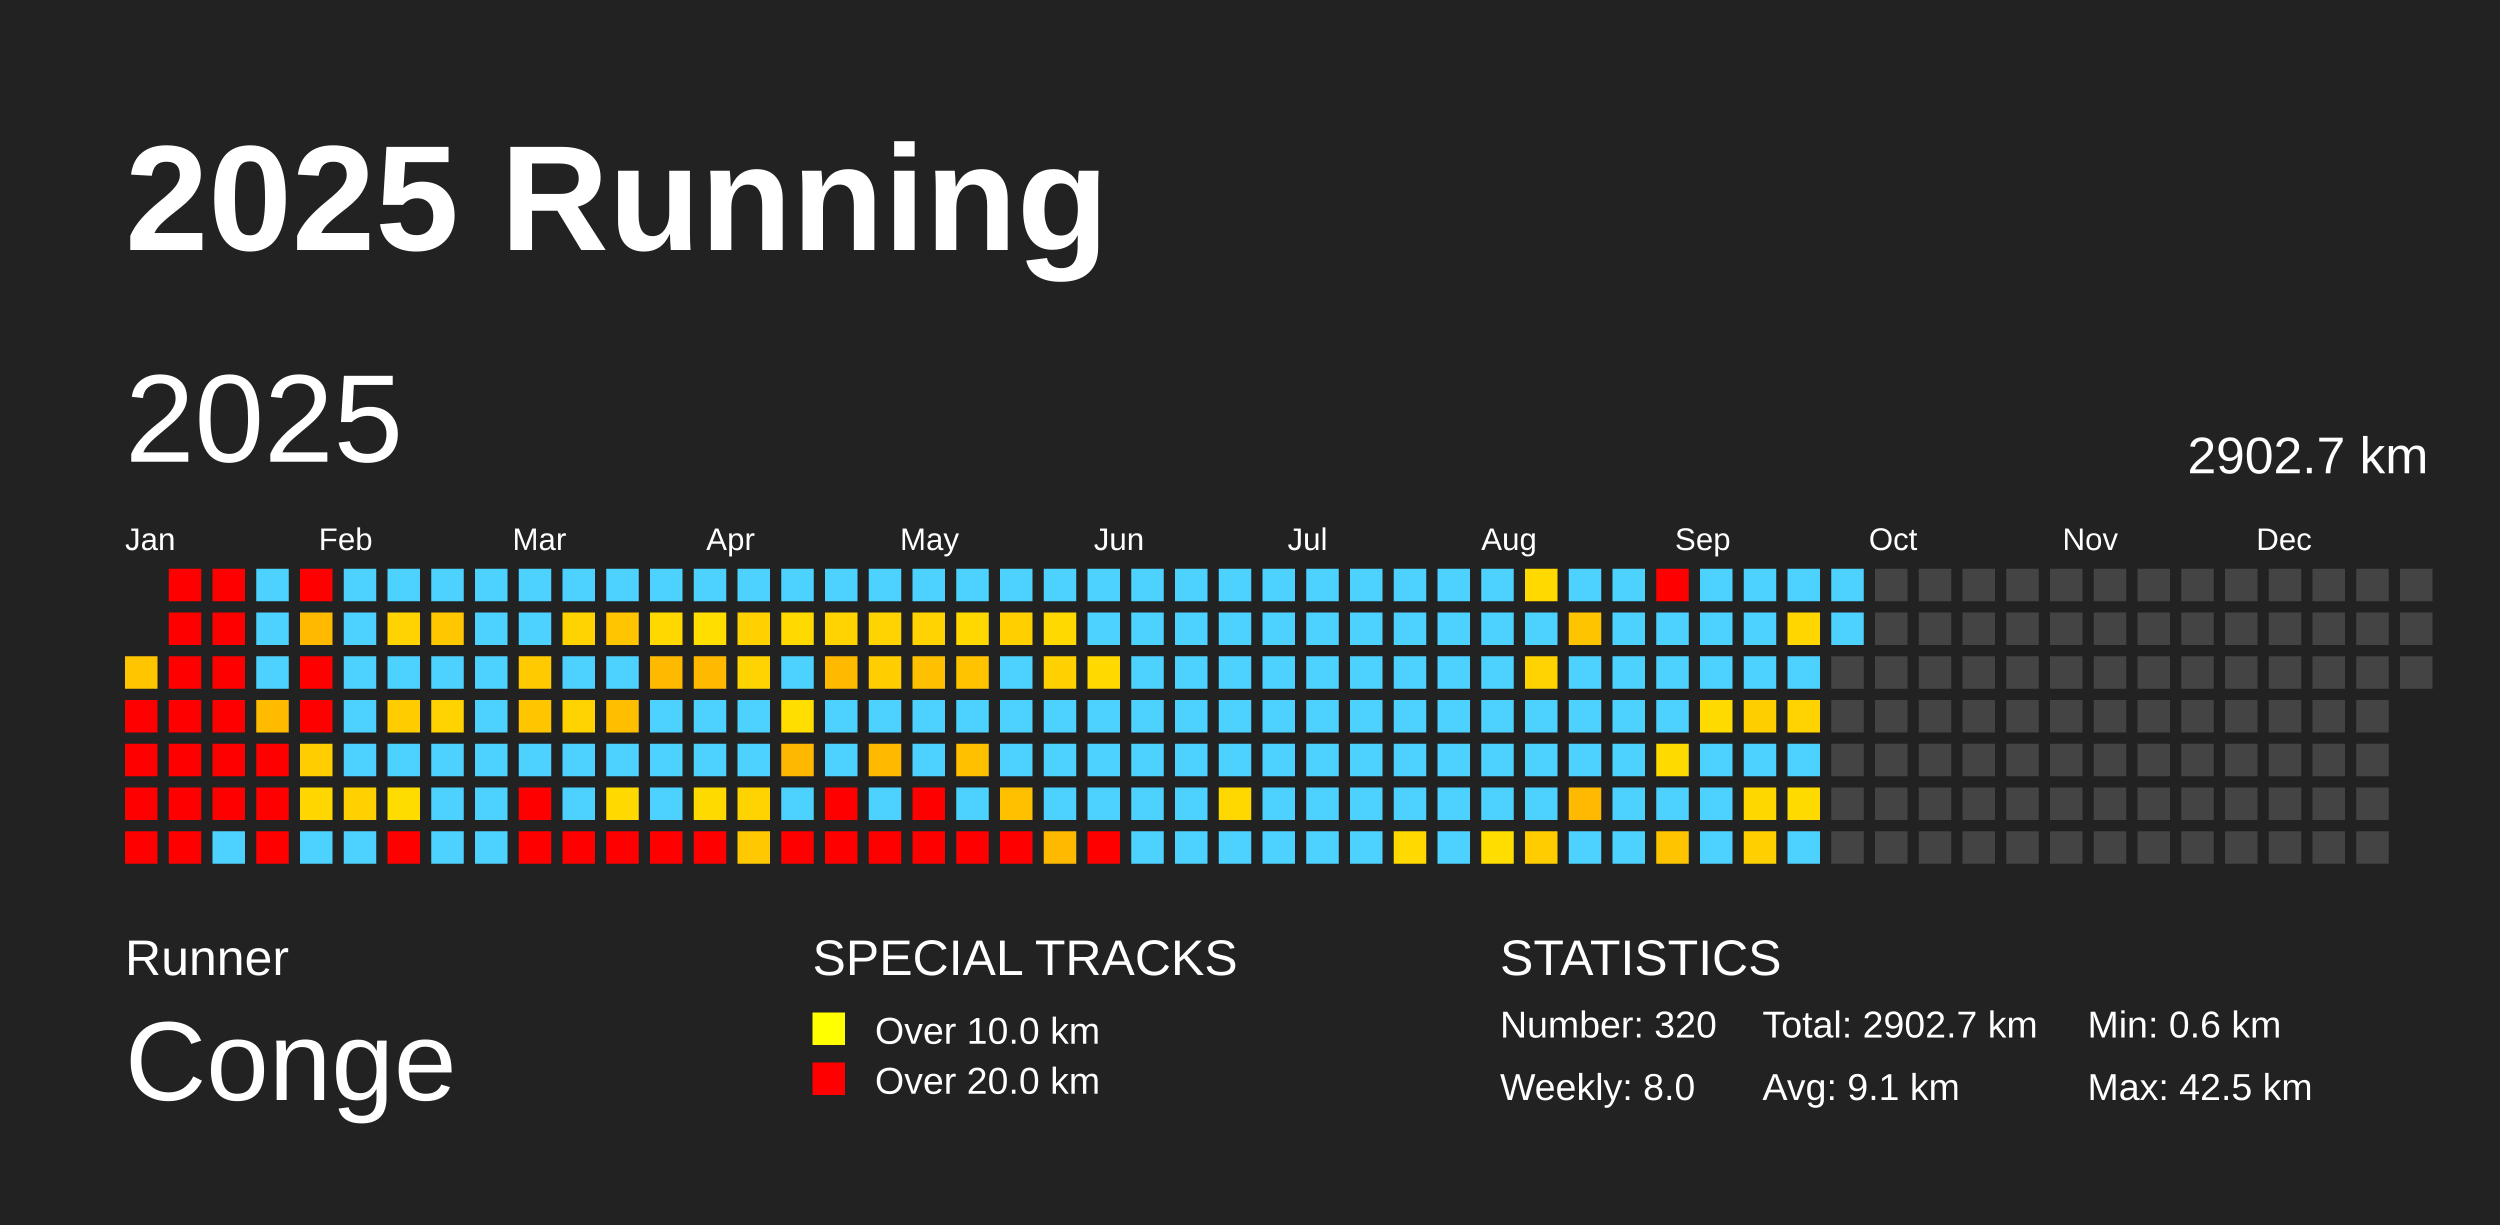
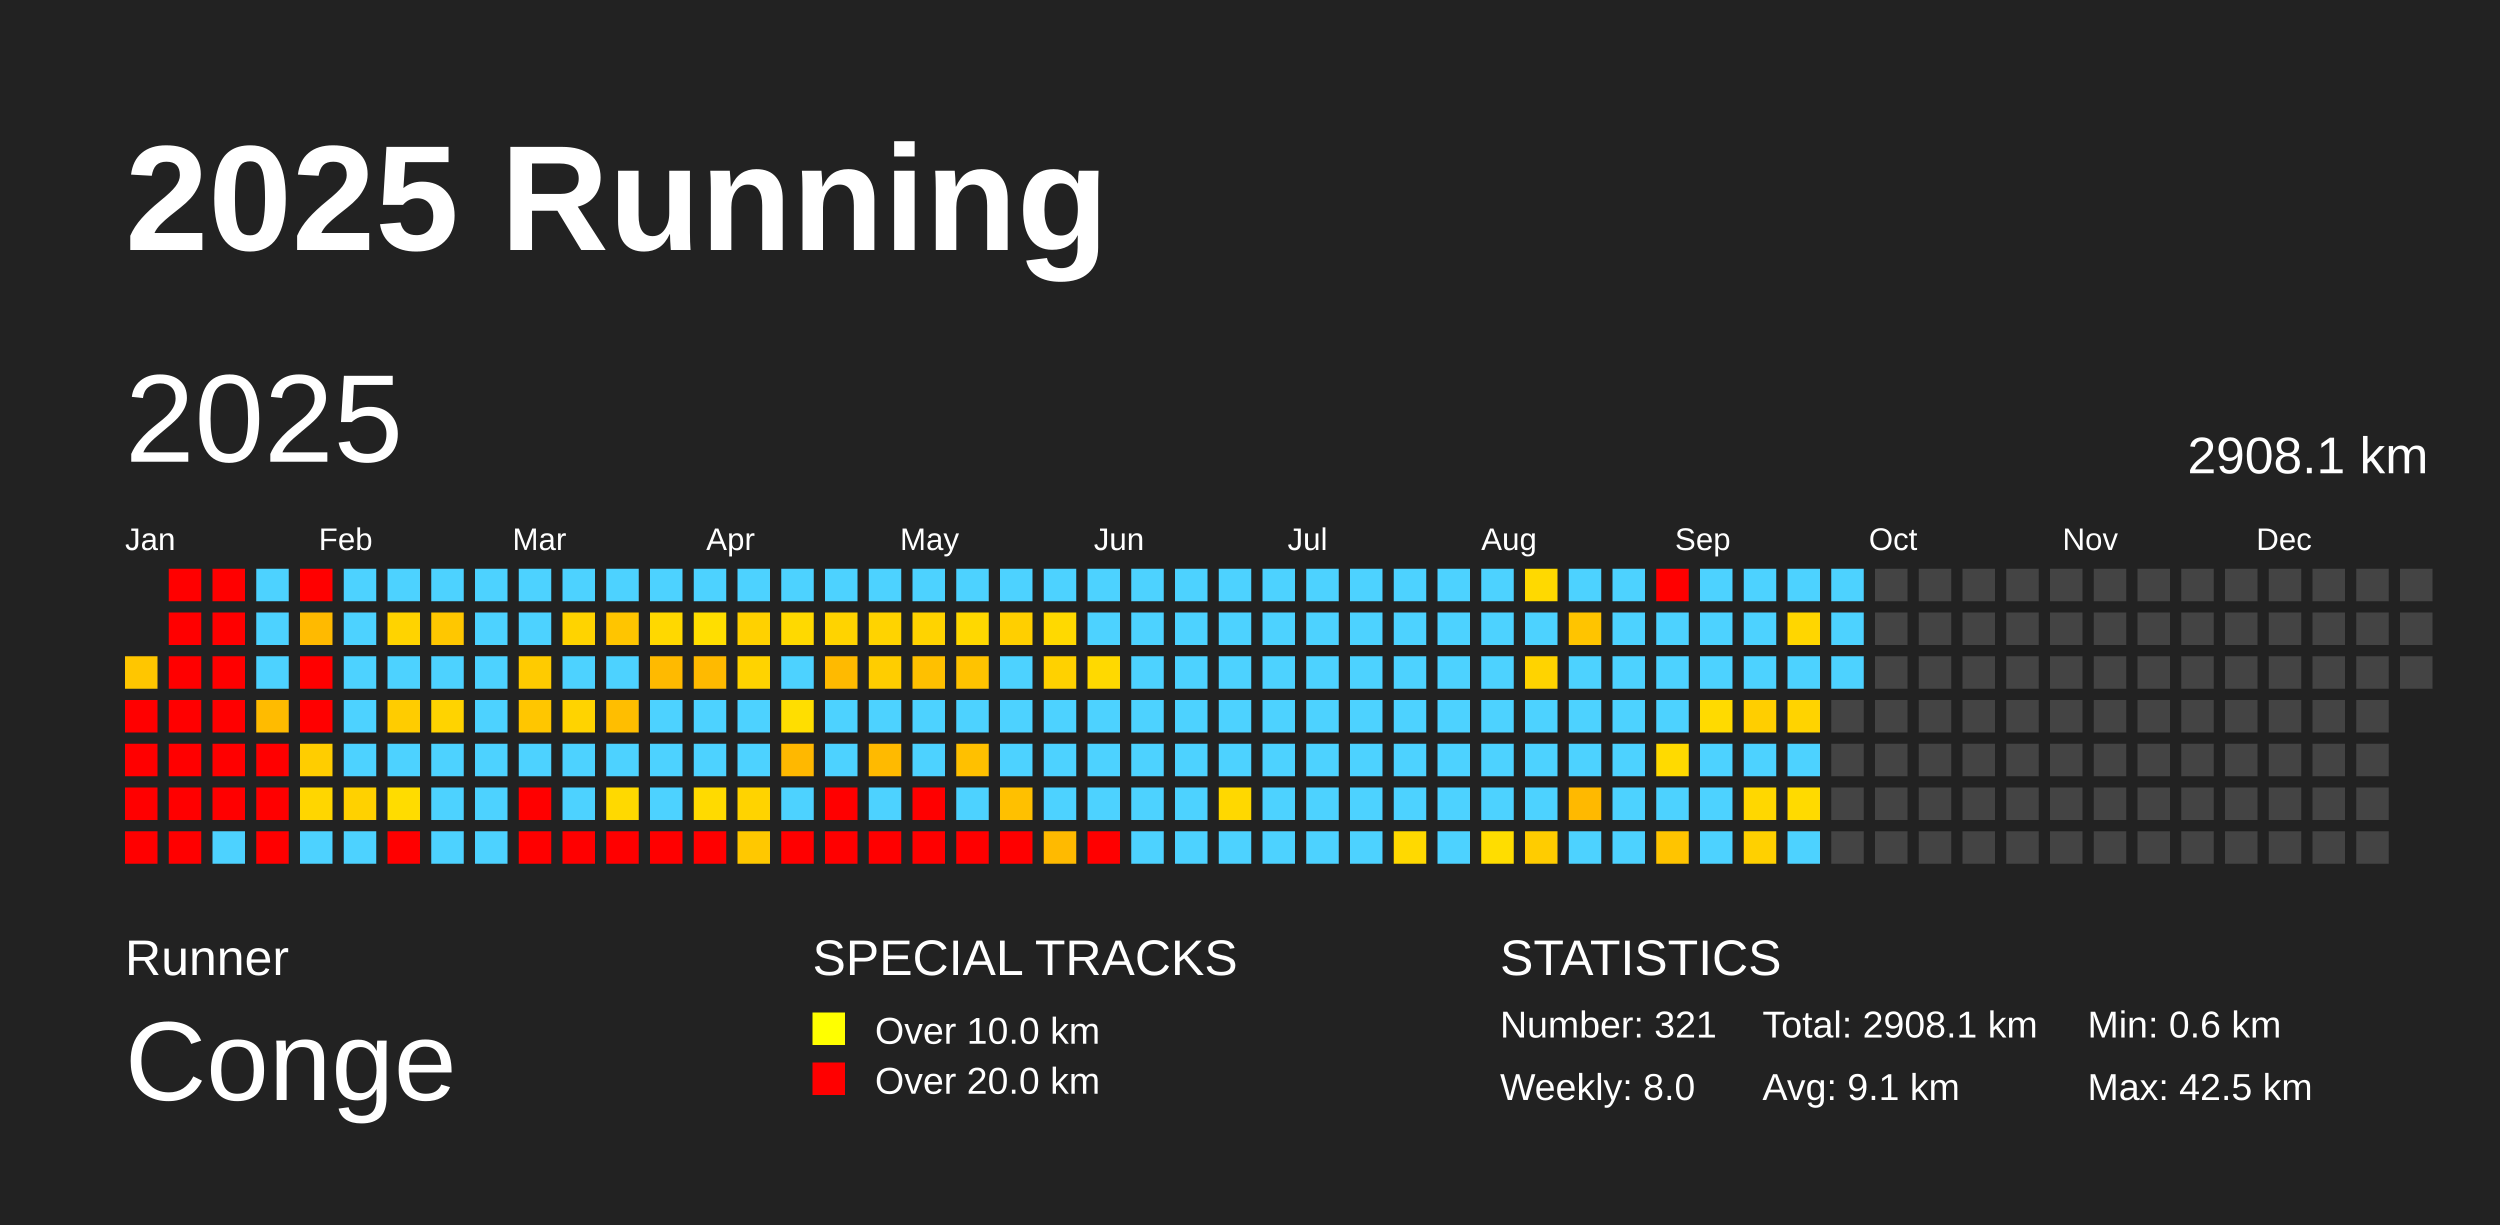
<svg xmlns="http://www.w3.org/2000/svg" baseProfile="full" height="98mm" version="1.1" viewBox="0,0,200,98" width="200mm">
  <defs />
  <rect fill="#222222" height="98" width="200" x="0" y="0" />
  <text fill="#FFFFFF" style="font-size:12px; font-family:Arial; font-weight:bold;" x="10" y="20">2025 Running</text>
  <text fill="#FFFFFF" style="font-size:4px; font-family:Arial" x="10" y="78">Runner</text>
  <text fill="#FFFFFF" style="font-size:9px; font-family:Arial" x="10" y="88">Conge</text>
  <text fill="#FFFFFF" style="font-size:4px; font-family:Arial" x="65" y="78">SPECIAL TRACKS</text>
  <rect fill="yellow" height="2.6" width="2.6" x="65" y="81" />
  <text fill="#FFFFFF" style="font-size:3px; font-family:Arial" x="70" y="83.5">Over 10.0 km</text>
  <rect fill="red" height="2.6" width="2.6" x="65" y="85" />
  <text fill="#FFFFFF" style="font-size:3px; font-family:Arial" x="70" y="87.5">Over 20.0 km</text>
  <text fill="#FFFFFF" style="font-size:4px; font-family:Arial" x="120" y="78">STATISTICS</text>
-   <text fill="#FFFFFF" style="font-size:3px; font-family:Arial" x="120" y="83">Number: 320</text>
+   <text fill="#FFFFFF" style="font-size:3px; font-family:Arial" x="120" y="83">Number: 321</text>
  <text fill="#FFFFFF" style="font-size:3px; font-family:Arial" x="120" y="88">Weekly: 8.0</text>
-   <text fill="#FFFFFF" style="font-size:3px; font-family:Arial" x="141" y="83">Total: 2902.7 km</text>
+   <text fill="#FFFFFF" style="font-size:3px; font-family:Arial" x="141" y="83">Total: 2908.1 km</text>
  <text fill="#FFFFFF" style="font-size:3px; font-family:Arial" x="141" y="88">Avg: 9.1 km</text>
  <text fill="#FFFFFF" style="font-size:3px; font-family:Arial" x="167" y="83">Min: 0.6 km</text>
  <text fill="#FFFFFF" style="font-size:3px; font-family:Arial" x="167" y="88">Max: 42.5 km</text>
  <text dominant-baseline="hanging" fill="#FFFFFF" style="font-size:10.0px; font-family:Arial;" x="10" y="30">2025</text>
-   <text dominant-baseline="hanging" fill="#FFFFFF" style="font-size:4.125px; font-family:Arial;" x="175" y="35">2902.7 km</text>
+   <text dominant-baseline="hanging" fill="#FFFFFF" style="font-size:4.125px; font-family:Arial;" x="175" y="35">2908.1 km</text>
  <text fill="#FFFFFF" style="font-size:2.5px; font-family:Arial" x="10.0" y="44">Jan</text>
  <text fill="#FFFFFF" style="font-size:2.5px; font-family:Arial" x="25.5" y="44">Feb</text>
  <text fill="#FFFFFF" style="font-size:2.5px; font-family:Arial" x="41.0" y="44">Mar</text>
  <text fill="#FFFFFF" style="font-size:2.5px; font-family:Arial" x="56.5" y="44">Apr</text>
  <text fill="#FFFFFF" style="font-size:2.5px; font-family:Arial" x="72.0" y="44">May</text>
  <text fill="#FFFFFF" style="font-size:2.5px; font-family:Arial" x="87.5" y="44">Jun</text>
  <text fill="#FFFFFF" style="font-size:2.5px; font-family:Arial" x="103.0" y="44">Jul</text>
  <text fill="#FFFFFF" style="font-size:2.5px; font-family:Arial" x="118.5" y="44">Aug</text>
  <text fill="#FFFFFF" style="font-size:2.5px; font-family:Arial" x="134.0" y="44">Sep</text>
  <text fill="#FFFFFF" style="font-size:2.5px; font-family:Arial" x="149.5" y="44">Oct</text>
  <text fill="#FFFFFF" style="font-size:2.5px; font-family:Arial" x="165.0" y="44">Nov</text>
  <text fill="#FFFFFF" style="font-size:2.5px; font-family:Arial" x="180.5" y="44">Dec</text>
  <rect fill="#ffc600" height="2.6" width="2.6" x="10.0" y="52.5" />
  <rect fill="red" height="2.6" width="2.6" x="10.0" y="56.0" />
  <rect fill="red" height="2.6" width="2.6" x="10.0" y="59.5" />
  <rect fill="red" height="2.6" width="2.6" x="10.0" y="63.0" />
  <rect fill="red" height="2.6" width="2.6" x="10.0" y="66.5" />
  <rect fill="red" height="2.6" width="2.6" x="13.5" y="45.5" />
  <rect fill="red" height="2.6" width="2.6" x="13.5" y="49.0" />
  <rect fill="red" height="2.6" width="2.6" x="13.5" y="52.5" />
  <rect fill="red" height="2.6" width="2.6" x="13.5" y="56.0" />
  <rect fill="red" height="2.6" width="2.6" x="13.5" y="59.5" />
  <rect fill="red" height="2.6" width="2.6" x="13.5" y="63.0" />
  <rect fill="red" height="2.6" width="2.6" x="13.5" y="66.5" />
  <rect fill="red" height="2.6" width="2.6" x="17.0" y="45.5" />
  <rect fill="red" height="2.6" width="2.6" x="17.0" y="49.0" />
  <rect fill="red" height="2.6" width="2.6" x="17.0" y="52.5" />
  <rect fill="red" height="2.6" width="2.6" x="17.0" y="56.0" />
  <rect fill="red" height="2.6" width="2.6" x="17.0" y="59.5" />
  <rect fill="red" height="2.6" width="2.6" x="17.0" y="63.0" />
  <rect fill="#4dd2ff" height="2.6" width="2.6" x="17.0" y="66.5" />
  <rect fill="#4dd2ff" height="2.6" width="2.6" x="20.5" y="45.5" />
  <rect fill="#4dd2ff" height="2.6" width="2.6" x="20.5" y="49.0" />
  <rect fill="#4dd2ff" height="2.6" width="2.6" x="20.5" y="52.5" />
  <rect fill="#ffbb00" height="2.6" width="2.6" x="20.5" y="56.0" />
  <rect fill="red" height="2.6" width="2.6" x="20.5" y="59.5" />
  <rect fill="red" height="2.6" width="2.6" x="20.5" y="63.0" />
  <rect fill="red" height="2.6" width="2.6" x="20.5" y="66.5" />
  <rect fill="red" height="2.6" width="2.6" x="24.0" y="45.5" />
  <rect fill="#ffba00" height="2.6" width="2.6" x="24.0" y="49.0" />
  <rect fill="red" height="2.6" width="2.6" x="24.0" y="52.5" />
  <rect fill="red" height="2.6" width="2.6" x="24.0" y="56.0" />
  <rect fill="#ffcd00" height="2.6" width="2.6" x="24.0" y="59.5" />
  <rect fill="#ffd600" height="2.6" width="2.6" x="24.0" y="63.0" />
  <rect fill="#4dd2ff" height="2.6" width="2.6" x="24.0" y="66.5" />
  <rect fill="#4dd2ff" height="2.6" width="2.6" x="27.5" y="45.5" />
  <rect fill="#4dd2ff" height="2.6" width="2.6" x="27.5" y="49.0" />
  <rect fill="#4dd2ff" height="2.6" width="2.6" x="27.5" y="52.5" />
  <rect fill="#4dd2ff" height="2.6" width="2.6" x="27.5" y="56.0" />
  <rect fill="#4dd2ff" height="2.6" width="2.6" x="27.5" y="59.5" />
  <rect fill="#ffd100" height="2.6" width="2.6" x="27.5" y="63.0" />
  <rect fill="#4dd2ff" height="2.6" width="2.6" x="27.5" y="66.5" />
  <rect fill="#4dd2ff" height="2.6" width="2.6" x="31.0" y="45.5" />
  <rect fill="#ffd300" height="2.6" width="2.6" x="31.0" y="49.0" />
  <rect fill="#4dd2ff" height="2.6" width="2.6" x="31.0" y="52.5" />
  <rect fill="#ffcc00" height="2.6" width="2.6" x="31.0" y="56.0" />
  <rect fill="#4dd2ff" height="2.6" width="2.6" x="31.0" y="59.5" />
  <rect fill="#ffdc00" height="2.6" width="2.6" x="31.0" y="63.0" />
  <rect fill="red" height="2.6" width="2.6" x="31.0" y="66.5" />
  <rect fill="#4dd2ff" height="2.6" width="2.6" x="34.5" y="45.5" />
  <rect fill="#ffc700" height="2.6" width="2.6" x="34.5" y="49.0" />
  <rect fill="#4dd2ff" height="2.6" width="2.6" x="34.5" y="52.5" />
  <rect fill="#ffd300" height="2.6" width="2.6" x="34.5" y="56.0" />
  <rect fill="#4dd2ff" height="2.6" width="2.6" x="34.5" y="59.5" />
  <rect fill="#4dd2ff" height="2.6" width="2.6" x="34.5" y="63.0" />
  <rect fill="#4dd2ff" height="2.6" width="2.6" x="34.5" y="66.5" />
  <rect fill="#4dd2ff" height="2.6" width="2.6" x="38.0" y="45.5" />
  <rect fill="#4dd2ff" height="2.6" width="2.6" x="38.0" y="49.0" />
  <rect fill="#4dd2ff" height="2.6" width="2.6" x="38.0" y="52.5" />
  <rect fill="#4dd2ff" height="2.6" width="2.6" x="38.0" y="56.0" />
  <rect fill="#4dd2ff" height="2.6" width="2.6" x="38.0" y="59.5" />
  <rect fill="#4dd2ff" height="2.6" width="2.6" x="38.0" y="63.0" />
  <rect fill="#4dd2ff" height="2.6" width="2.6" x="38.0" y="66.5" />
  <rect fill="#4dd2ff" height="2.6" width="2.6" x="41.5" y="45.5" />
  <rect fill="#4dd2ff" height="2.6" width="2.6" x="41.5" y="49.0" />
  <rect fill="#ffcb00" height="2.6" width="2.6" x="41.5" y="52.5" />
  <rect fill="#ffc600" height="2.6" width="2.6" x="41.5" y="56.0" />
  <rect fill="#4dd2ff" height="2.6" width="2.6" x="41.5" y="59.5" />
  <rect fill="red" height="2.6" width="2.6" x="41.5" y="63.0" />
  <rect fill="red" height="2.6" width="2.6" x="41.5" y="66.5" />
  <rect fill="#4dd2ff" height="2.6" width="2.6" x="45.0" y="45.5" />
  <rect fill="#ffd300" height="2.6" width="2.6" x="45.0" y="49.0" />
  <rect fill="#4dd2ff" height="2.6" width="2.6" x="45.0" y="52.5" />
  <rect fill="#ffd300" height="2.6" width="2.6" x="45.0" y="56.0" />
  <rect fill="#4dd2ff" height="2.6" width="2.6" x="45.0" y="59.5" />
  <rect fill="#4dd2ff" height="2.6" width="2.6" x="45.0" y="63.0" />
  <rect fill="red" height="2.6" width="2.6" x="45.0" y="66.5" />
  <rect fill="#4dd2ff" height="2.6" width="2.6" x="48.5" y="45.5" />
  <rect fill="#ffc500" height="2.6" width="2.6" x="48.5" y="49.0" />
  <rect fill="#4dd2ff" height="2.6" width="2.6" x="48.5" y="52.5" />
  <rect fill="#ffbe00" height="2.6" width="2.6" x="48.5" y="56.0" />
  <rect fill="#4dd2ff" height="2.6" width="2.6" x="48.5" y="59.5" />
  <rect fill="#ffd900" height="2.6" width="2.6" x="48.5" y="63.0" />
  <rect fill="red" height="2.6" width="2.6" x="48.5" y="66.5" />
  <rect fill="#4dd2ff" height="2.6" width="2.6" x="52.0" y="45.5" />
  <rect fill="#ffd800" height="2.6" width="2.6" x="52.0" y="49.0" />
  <rect fill="#ffba00" height="2.6" width="2.6" x="52.0" y="52.5" />
  <rect fill="#4dd2ff" height="2.6" width="2.6" x="52.0" y="56.0" />
  <rect fill="#4dd2ff" height="2.6" width="2.6" x="52.0" y="59.5" />
  <rect fill="#4dd2ff" height="2.6" width="2.6" x="52.0" y="63.0" />
  <rect fill="red" height="2.6" width="2.6" x="52.0" y="66.5" />
  <rect fill="#4dd2ff" height="2.6" width="2.6" x="55.5" y="45.5" />
  <rect fill="#ffde00" height="2.6" width="2.6" x="55.5" y="49.0" />
  <rect fill="#ffba00" height="2.6" width="2.6" x="55.5" y="52.5" />
  <rect fill="#4dd2ff" height="2.6" width="2.6" x="55.5" y="56.0" />
  <rect fill="#4dd2ff" height="2.6" width="2.6" x="55.5" y="59.5" />
  <rect fill="#ffda00" height="2.6" width="2.6" x="55.5" y="63.0" />
  <rect fill="red" height="2.6" width="2.6" x="55.5" y="66.5" />
  <rect fill="#4dd2ff" height="2.6" width="2.6" x="59.0" y="45.5" />
  <rect fill="#ffd100" height="2.6" width="2.6" x="59.0" y="49.0" />
  <rect fill="#ffd300" height="2.6" width="2.6" x="59.0" y="52.5" />
  <rect fill="#4dd2ff" height="2.6" width="2.6" x="59.0" y="56.0" />
  <rect fill="#4dd2ff" height="2.6" width="2.6" x="59.0" y="59.5" />
  <rect fill="#ffd300" height="2.6" width="2.6" x="59.0" y="63.0" />
  <rect fill="#ffc800" height="2.6" width="2.6" x="59.0" y="66.5" />
  <rect fill="#4dd2ff" height="2.6" width="2.6" x="62.5" y="45.5" />
  <rect fill="#ffd900" height="2.6" width="2.6" x="62.5" y="49.0" />
  <rect fill="#4dd2ff" height="2.6" width="2.6" x="62.5" y="52.5" />
  <rect fill="#ffde00" height="2.6" width="2.6" x="62.5" y="56.0" />
  <rect fill="#ffb800" height="2.6" width="2.6" x="62.5" y="59.5" />
  <rect fill="#4dd2ff" height="2.6" width="2.6" x="62.5" y="63.0" />
  <rect fill="red" height="2.6" width="2.6" x="62.5" y="66.5" />
  <rect fill="#4dd2ff" height="2.6" width="2.6" x="66.0" y="45.5" />
  <rect fill="#ffd300" height="2.6" width="2.6" x="66.0" y="49.0" />
  <rect fill="#ffba00" height="2.6" width="2.6" x="66.0" y="52.5" />
  <rect fill="#4dd2ff" height="2.6" width="2.6" x="66.0" y="56.0" />
  <rect fill="#4dd2ff" height="2.6" width="2.6" x="66.0" y="59.5" />
  <rect fill="red" height="2.6" width="2.6" x="66.0" y="63.0" />
  <rect fill="red" height="2.6" width="2.6" x="66.0" y="66.5" />
  <rect fill="#4dd2ff" height="2.6" width="2.6" x="69.5" y="45.5" />
  <rect fill="#ffd300" height="2.6" width="2.6" x="69.5" y="49.0" />
  <rect fill="#ffcd00" height="2.6" width="2.6" x="69.5" y="52.5" />
  <rect fill="#4dd2ff" height="2.6" width="2.6" x="69.5" y="56.0" />
  <rect fill="#ffba00" height="2.6" width="2.6" x="69.5" y="59.5" />
  <rect fill="#4dd2ff" height="2.6" width="2.6" x="69.5" y="63.0" />
  <rect fill="red" height="2.6" width="2.6" x="69.5" y="66.5" />
  <rect fill="#4dd2ff" height="2.6" width="2.6" x="73.0" y="45.5" />
  <rect fill="#ffd300" height="2.6" width="2.6" x="73.0" y="49.0" />
  <rect fill="#ffc000" height="2.6" width="2.6" x="73.0" y="52.5" />
  <rect fill="#4dd2ff" height="2.6" width="2.6" x="73.0" y="56.0" />
  <rect fill="#4dd2ff" height="2.6" width="2.6" x="73.0" y="59.5" />
  <rect fill="red" height="2.6" width="2.6" x="73.0" y="63.0" />
  <rect fill="red" height="2.6" width="2.6" x="73.0" y="66.5" />
  <rect fill="#4dd2ff" height="2.6" width="2.6" x="76.5" y="45.5" />
  <rect fill="#ffd800" height="2.6" width="2.6" x="76.5" y="49.0" />
  <rect fill="#ffc300" height="2.6" width="2.6" x="76.5" y="52.5" />
  <rect fill="#4dd2ff" height="2.6" width="2.6" x="76.5" y="56.0" />
  <rect fill="#ffc000" height="2.6" width="2.6" x="76.5" y="59.5" />
  <rect fill="#4dd2ff" height="2.6" width="2.6" x="76.5" y="63.0" />
  <rect fill="red" height="2.6" width="2.6" x="76.5" y="66.5" />
  <rect fill="#4dd2ff" height="2.6" width="2.6" x="80.0" y="45.5" />
  <rect fill="#ffcf00" height="2.6" width="2.6" x="80.0" y="49.0" />
  <rect fill="#4dd2ff" height="2.6" width="2.6" x="80.0" y="52.5" />
  <rect fill="#4dd2ff" height="2.6" width="2.6" x="80.0" y="56.0" />
  <rect fill="#4dd2ff" height="2.6" width="2.6" x="80.0" y="59.5" />
  <rect fill="#ffc000" height="2.6" width="2.6" x="80.0" y="63.0" />
  <rect fill="red" height="2.6" width="2.6" x="80.0" y="66.5" />
  <rect fill="#4dd2ff" height="2.6" width="2.6" x="83.5" y="45.5" />
  <rect fill="#ffd900" height="2.6" width="2.6" x="83.5" y="49.0" />
  <rect fill="#ffd100" height="2.6" width="2.6" x="83.5" y="52.5" />
  <rect fill="#4dd2ff" height="2.6" width="2.6" x="83.5" y="56.0" />
  <rect fill="#4dd2ff" height="2.6" width="2.6" x="83.5" y="59.5" />
  <rect fill="#4dd2ff" height="2.6" width="2.6" x="83.5" y="63.0" />
  <rect fill="#ffba00" height="2.6" width="2.6" x="83.5" y="66.5" />
  <rect fill="#4dd2ff" height="2.6" width="2.6" x="87.0" y="45.5" />
  <rect fill="#4dd2ff" height="2.6" width="2.6" x="87.0" y="49.0" />
  <rect fill="#ffd900" height="2.6" width="2.6" x="87.0" y="52.5" />
  <rect fill="#4dd2ff" height="2.6" width="2.6" x="87.0" y="56.0" />
  <rect fill="#4dd2ff" height="2.6" width="2.6" x="87.0" y="59.5" />
  <rect fill="#4dd2ff" height="2.6" width="2.6" x="87.0" y="63.0" />
  <rect fill="red" height="2.6" width="2.6" x="87.0" y="66.5" />
  <rect fill="#4dd2ff" height="2.6" width="2.6" x="90.5" y="45.5" />
  <rect fill="#4dd2ff" height="2.6" width="2.6" x="90.5" y="49.0" />
  <rect fill="#4dd2ff" height="2.6" width="2.6" x="90.5" y="52.5" />
  <rect fill="#4dd2ff" height="2.6" width="2.6" x="90.5" y="56.0" />
  <rect fill="#4dd2ff" height="2.6" width="2.6" x="90.5" y="59.5" />
  <rect fill="#4dd2ff" height="2.6" width="2.6" x="90.5" y="63.0" />
  <rect fill="#4dd2ff" height="2.6" width="2.6" x="90.5" y="66.5" />
  <rect fill="#4dd2ff" height="2.6" width="2.6" x="94.0" y="45.5" />
  <rect fill="#4dd2ff" height="2.6" width="2.6" x="94.0" y="49.0" />
  <rect fill="#4dd2ff" height="2.6" width="2.6" x="94.0" y="52.5" />
  <rect fill="#4dd2ff" height="2.6" width="2.6" x="94.0" y="56.0" />
  <rect fill="#4dd2ff" height="2.6" width="2.6" x="94.0" y="59.5" />
  <rect fill="#4dd2ff" height="2.6" width="2.6" x="94.0" y="63.0" />
  <rect fill="#4dd2ff" height="2.6" width="2.6" x="94.0" y="66.5" />
  <rect fill="#4dd2ff" height="2.6" width="2.6" x="97.5" y="45.5" />
  <rect fill="#4dd2ff" height="2.6" width="2.6" x="97.5" y="49.0" />
  <rect fill="#4dd2ff" height="2.6" width="2.6" x="97.5" y="52.5" />
  <rect fill="#4dd2ff" height="2.6" width="2.6" x="97.5" y="56.0" />
  <rect fill="#4dd2ff" height="2.6" width="2.6" x="97.5" y="59.5" />
  <rect fill="#ffd800" height="2.6" width="2.6" x="97.5" y="63.0" />
  <rect fill="#4dd2ff" height="2.6" width="2.6" x="97.5" y="66.5" />
  <rect fill="#4dd2ff" height="2.6" width="2.6" x="101.0" y="45.5" />
  <rect fill="#4dd2ff" height="2.6" width="2.6" x="101.0" y="49.0" />
  <rect fill="#4dd2ff" height="2.6" width="2.6" x="101.0" y="52.5" />
  <rect fill="#4dd2ff" height="2.6" width="2.6" x="101.0" y="56.0" />
  <rect fill="#4dd2ff" height="2.6" width="2.6" x="101.0" y="59.5" />
  <rect fill="#4dd2ff" height="2.6" width="2.6" x="101.0" y="63.0" />
  <rect fill="#4dd2ff" height="2.6" width="2.6" x="101.0" y="66.5" />
  <rect fill="#4dd2ff" height="2.6" width="2.6" x="104.5" y="45.5" />
  <rect fill="#4dd2ff" height="2.6" width="2.6" x="104.5" y="49.0" />
  <rect fill="#4dd2ff" height="2.6" width="2.6" x="104.5" y="52.5" />
  <rect fill="#4dd2ff" height="2.6" width="2.6" x="104.5" y="56.0" />
  <rect fill="#4dd2ff" height="2.6" width="2.6" x="104.5" y="59.5" />
  <rect fill="#4dd2ff" height="2.6" width="2.6" x="104.5" y="63.0" />
  <rect fill="#4dd2ff" height="2.6" width="2.6" x="104.5" y="66.5" />
  <rect fill="#4dd2ff" height="2.6" width="2.6" x="108.0" y="45.5" />
  <rect fill="#4dd2ff" height="2.6" width="2.6" x="108.0" y="49.0" />
  <rect fill="#4dd2ff" height="2.6" width="2.6" x="108.0" y="52.5" />
  <rect fill="#4dd2ff" height="2.6" width="2.6" x="108.0" y="56.0" />
  <rect fill="#4dd2ff" height="2.6" width="2.6" x="108.0" y="59.5" />
  <rect fill="#4dd2ff" height="2.6" width="2.6" x="108.0" y="63.0" />
  <rect fill="#4dd2ff" height="2.6" width="2.6" x="108.0" y="66.5" />
  <rect fill="#4dd2ff" height="2.6" width="2.6" x="111.5" y="45.5" />
  <rect fill="#4dd2ff" height="2.6" width="2.6" x="111.5" y="49.0" />
  <rect fill="#4dd2ff" height="2.6" width="2.6" x="111.5" y="52.5" />
  <rect fill="#4dd2ff" height="2.6" width="2.6" x="111.5" y="56.0" />
  <rect fill="#4dd2ff" height="2.6" width="2.6" x="111.5" y="59.5" />
  <rect fill="#4dd2ff" height="2.6" width="2.6" x="111.5" y="63.0" />
  <rect fill="#ffd900" height="2.6" width="2.6" x="111.5" y="66.5" />
  <rect fill="#4dd2ff" height="2.6" width="2.6" x="115.0" y="45.5" />
  <rect fill="#4dd2ff" height="2.6" width="2.6" x="115.0" y="49.0" />
  <rect fill="#4dd2ff" height="2.6" width="2.6" x="115.0" y="52.5" />
  <rect fill="#4dd2ff" height="2.6" width="2.6" x="115.0" y="56.0" />
  <rect fill="#4dd2ff" height="2.6" width="2.6" x="115.0" y="59.5" />
  <rect fill="#4dd2ff" height="2.6" width="2.6" x="115.0" y="63.0" />
  <rect fill="#4dd2ff" height="2.6" width="2.6" x="115.0" y="66.5" />
  <rect fill="#4dd2ff" height="2.6" width="2.6" x="118.5" y="45.5" />
  <rect fill="#4dd2ff" height="2.6" width="2.6" x="118.5" y="49.0" />
  <rect fill="#4dd2ff" height="2.6" width="2.6" x="118.5" y="52.5" />
  <rect fill="#4dd2ff" height="2.6" width="2.6" x="118.5" y="56.0" />
  <rect fill="#4dd2ff" height="2.6" width="2.6" x="118.5" y="59.5" />
  <rect fill="#4dd2ff" height="2.6" width="2.6" x="118.5" y="63.0" />
  <rect fill="#ffdd00" height="2.6" width="2.6" x="118.5" y="66.5" />
  <rect fill="#ffd900" height="2.6" width="2.6" x="122.0" y="45.5" />
  <rect fill="#4dd2ff" height="2.6" width="2.6" x="122.0" y="49.0" />
  <rect fill="#ffd300" height="2.6" width="2.6" x="122.0" y="52.5" />
  <rect fill="#4dd2ff" height="2.6" width="2.6" x="122.0" y="56.0" />
  <rect fill="#4dd2ff" height="2.6" width="2.6" x="122.0" y="59.5" />
  <rect fill="#4dd2ff" height="2.6" width="2.6" x="122.0" y="63.0" />
  <rect fill="#ffcc00" height="2.6" width="2.6" x="122.0" y="66.5" />
  <rect fill="#4dd2ff" height="2.6" width="2.6" x="125.5" y="45.5" />
  <rect fill="#ffc400" height="2.6" width="2.6" x="125.5" y="49.0" />
  <rect fill="#4dd2ff" height="2.6" width="2.6" x="125.5" y="52.5" />
  <rect fill="#4dd2ff" height="2.6" width="2.6" x="125.5" y="56.0" />
  <rect fill="#4dd2ff" height="2.6" width="2.6" x="125.5" y="59.5" />
  <rect fill="#ffb900" height="2.6" width="2.6" x="125.5" y="63.0" />
  <rect fill="#4dd2ff" height="2.6" width="2.6" x="125.5" y="66.5" />
  <rect fill="#4dd2ff" height="2.6" width="2.6" x="129.0" y="45.5" />
  <rect fill="#4dd2ff" height="2.6" width="2.6" x="129.0" y="49.0" />
  <rect fill="#4dd2ff" height="2.6" width="2.6" x="129.0" y="52.5" />
  <rect fill="#4dd2ff" height="2.6" width="2.6" x="129.0" y="56.0" />
  <rect fill="#4dd2ff" height="2.6" width="2.6" x="129.0" y="59.5" />
  <rect fill="#4dd2ff" height="2.6" width="2.6" x="129.0" y="63.0" />
  <rect fill="#4dd2ff" height="2.6" width="2.6" x="129.0" y="66.5" />
  <rect fill="red" height="2.6" width="2.6" x="132.5" y="45.5" />
  <rect fill="#4dd2ff" height="2.6" width="2.6" x="132.5" y="49.0" />
  <rect fill="#4dd2ff" height="2.6" width="2.6" x="132.5" y="52.5" />
  <rect fill="#4dd2ff" height="2.6" width="2.6" x="132.5" y="56.0" />
  <rect fill="#ffda00" height="2.6" width="2.6" x="132.5" y="59.5" />
  <rect fill="#4dd2ff" height="2.6" width="2.6" x="132.5" y="63.0" />
  <rect fill="#ffc400" height="2.6" width="2.6" x="132.5" y="66.5" />
  <rect fill="#4dd2ff" height="2.6" width="2.6" x="136.0" y="45.5" />
  <rect fill="#4dd2ff" height="2.6" width="2.6" x="136.0" y="49.0" />
  <rect fill="#4dd2ff" height="2.6" width="2.6" x="136.0" y="52.5" />
  <rect fill="#ffda00" height="2.6" width="2.6" x="136.0" y="56.0" />
  <rect fill="#4dd2ff" height="2.6" width="2.6" x="136.0" y="59.5" />
  <rect fill="#4dd2ff" height="2.6" width="2.6" x="136.0" y="63.0" />
  <rect fill="#4dd2ff" height="2.6" width="2.6" x="136.0" y="66.5" />
  <rect fill="#4dd2ff" height="2.6" width="2.6" x="139.5" y="45.5" />
  <rect fill="#4dd2ff" height="2.6" width="2.6" x="139.5" y="49.0" />
  <rect fill="#4dd2ff" height="2.6" width="2.6" x="139.5" y="52.5" />
  <rect fill="#ffce00" height="2.6" width="2.6" x="139.5" y="56.0" />
  <rect fill="#4dd2ff" height="2.6" width="2.6" x="139.5" y="59.5" />
  <rect fill="#ffd700" height="2.6" width="2.6" x="139.5" y="63.0" />
  <rect fill="#ffd000" height="2.6" width="2.6" x="139.5" y="66.5" />
  <rect fill="#4dd2ff" height="2.6" width="2.6" x="143.0" y="45.5" />
  <rect fill="#ffd600" height="2.6" width="2.6" x="143.0" y="49.0" />
  <rect fill="#4dd2ff" height="2.6" width="2.6" x="143.0" y="52.5" />
  <rect fill="#ffd300" height="2.6" width="2.6" x="143.0" y="56.0" />
  <rect fill="#4dd2ff" height="2.6" width="2.6" x="143.0" y="59.5" />
  <rect fill="#ffda00" height="2.6" width="2.6" x="143.0" y="63.0" />
  <rect fill="#4dd2ff" height="2.6" width="2.6" x="143.0" y="66.5" />
  <rect fill="#4dd2ff" height="2.6" width="2.6" x="146.5" y="45.5" />
  <rect fill="#4dd2ff" height="2.6" width="2.6" x="146.5" y="49.0" />
-   <rect fill="#444444" height="2.6" width="2.6" x="146.5" y="52.5" />
+   <rect fill="#4dd2ff" height="2.6" width="2.6" x="146.5" y="52.5" />
  <rect fill="#444444" height="2.6" width="2.6" x="146.5" y="56.0" />
  <rect fill="#444444" height="2.6" width="2.6" x="146.5" y="59.5" />
  <rect fill="#444444" height="2.6" width="2.6" x="146.5" y="63.0" />
  <rect fill="#444444" height="2.6" width="2.6" x="146.5" y="66.5" />
  <rect fill="#444444" height="2.6" width="2.6" x="150.0" y="45.5" />
  <rect fill="#444444" height="2.6" width="2.6" x="150.0" y="49.0" />
  <rect fill="#444444" height="2.6" width="2.6" x="150.0" y="52.5" />
  <rect fill="#444444" height="2.6" width="2.6" x="150.0" y="56.0" />
  <rect fill="#444444" height="2.6" width="2.6" x="150.0" y="59.5" />
  <rect fill="#444444" height="2.6" width="2.6" x="150.0" y="63.0" />
  <rect fill="#444444" height="2.6" width="2.6" x="150.0" y="66.5" />
  <rect fill="#444444" height="2.6" width="2.6" x="153.5" y="45.5" />
  <rect fill="#444444" height="2.6" width="2.6" x="153.5" y="49.0" />
  <rect fill="#444444" height="2.6" width="2.6" x="153.5" y="52.5" />
  <rect fill="#444444" height="2.6" width="2.6" x="153.5" y="56.0" />
  <rect fill="#444444" height="2.6" width="2.6" x="153.5" y="59.5" />
  <rect fill="#444444" height="2.6" width="2.6" x="153.5" y="63.0" />
  <rect fill="#444444" height="2.6" width="2.6" x="153.5" y="66.5" />
  <rect fill="#444444" height="2.6" width="2.6" x="157.0" y="45.5" />
  <rect fill="#444444" height="2.6" width="2.6" x="157.0" y="49.0" />
  <rect fill="#444444" height="2.6" width="2.6" x="157.0" y="52.5" />
  <rect fill="#444444" height="2.6" width="2.6" x="157.0" y="56.0" />
  <rect fill="#444444" height="2.6" width="2.6" x="157.0" y="59.5" />
  <rect fill="#444444" height="2.6" width="2.6" x="157.0" y="63.0" />
  <rect fill="#444444" height="2.6" width="2.6" x="157.0" y="66.5" />
  <rect fill="#444444" height="2.6" width="2.6" x="160.5" y="45.5" />
  <rect fill="#444444" height="2.6" width="2.6" x="160.5" y="49.0" />
  <rect fill="#444444" height="2.6" width="2.6" x="160.5" y="52.5" />
  <rect fill="#444444" height="2.6" width="2.6" x="160.5" y="56.0" />
  <rect fill="#444444" height="2.6" width="2.6" x="160.5" y="59.5" />
  <rect fill="#444444" height="2.6" width="2.6" x="160.5" y="63.0" />
  <rect fill="#444444" height="2.6" width="2.6" x="160.5" y="66.5" />
  <rect fill="#444444" height="2.6" width="2.6" x="164.0" y="45.5" />
  <rect fill="#444444" height="2.6" width="2.6" x="164.0" y="49.0" />
  <rect fill="#444444" height="2.6" width="2.6" x="164.0" y="52.5" />
  <rect fill="#444444" height="2.6" width="2.6" x="164.0" y="56.0" />
  <rect fill="#444444" height="2.6" width="2.6" x="164.0" y="59.5" />
  <rect fill="#444444" height="2.6" width="2.6" x="164.0" y="63.0" />
  <rect fill="#444444" height="2.6" width="2.6" x="164.0" y="66.5" />
  <rect fill="#444444" height="2.6" width="2.6" x="167.5" y="45.5" />
  <rect fill="#444444" height="2.6" width="2.6" x="167.5" y="49.0" />
  <rect fill="#444444" height="2.6" width="2.6" x="167.5" y="52.5" />
  <rect fill="#444444" height="2.6" width="2.6" x="167.5" y="56.0" />
  <rect fill="#444444" height="2.6" width="2.6" x="167.5" y="59.5" />
  <rect fill="#444444" height="2.6" width="2.6" x="167.5" y="63.0" />
  <rect fill="#444444" height="2.6" width="2.6" x="167.5" y="66.5" />
  <rect fill="#444444" height="2.6" width="2.6" x="171.0" y="45.5" />
  <rect fill="#444444" height="2.6" width="2.6" x="171.0" y="49.0" />
  <rect fill="#444444" height="2.6" width="2.6" x="171.0" y="52.5" />
  <rect fill="#444444" height="2.6" width="2.6" x="171.0" y="56.0" />
  <rect fill="#444444" height="2.6" width="2.6" x="171.0" y="59.5" />
  <rect fill="#444444" height="2.6" width="2.6" x="171.0" y="63.0" />
  <rect fill="#444444" height="2.6" width="2.6" x="171.0" y="66.5" />
  <rect fill="#444444" height="2.6" width="2.6" x="174.5" y="45.5" />
  <rect fill="#444444" height="2.6" width="2.6" x="174.5" y="49.0" />
  <rect fill="#444444" height="2.6" width="2.6" x="174.5" y="52.5" />
  <rect fill="#444444" height="2.6" width="2.6" x="174.5" y="56.0" />
  <rect fill="#444444" height="2.6" width="2.6" x="174.5" y="59.5" />
  <rect fill="#444444" height="2.6" width="2.6" x="174.5" y="63.0" />
  <rect fill="#444444" height="2.6" width="2.6" x="174.5" y="66.5" />
  <rect fill="#444444" height="2.6" width="2.6" x="178.0" y="45.5" />
  <rect fill="#444444" height="2.6" width="2.6" x="178.0" y="49.0" />
  <rect fill="#444444" height="2.6" width="2.6" x="178.0" y="52.5" />
  <rect fill="#444444" height="2.6" width="2.6" x="178.0" y="56.0" />
  <rect fill="#444444" height="2.6" width="2.6" x="178.0" y="59.5" />
  <rect fill="#444444" height="2.6" width="2.6" x="178.0" y="63.0" />
  <rect fill="#444444" height="2.6" width="2.6" x="178.0" y="66.5" />
  <rect fill="#444444" height="2.6" width="2.6" x="181.5" y="45.5" />
  <rect fill="#444444" height="2.6" width="2.6" x="181.5" y="49.0" />
  <rect fill="#444444" height="2.6" width="2.6" x="181.5" y="52.5" />
  <rect fill="#444444" height="2.6" width="2.6" x="181.5" y="56.0" />
  <rect fill="#444444" height="2.6" width="2.6" x="181.5" y="59.5" />
  <rect fill="#444444" height="2.6" width="2.6" x="181.5" y="63.0" />
  <rect fill="#444444" height="2.6" width="2.6" x="181.5" y="66.5" />
  <rect fill="#444444" height="2.6" width="2.6" x="185.0" y="45.5" />
  <rect fill="#444444" height="2.6" width="2.6" x="185.0" y="49.0" />
  <rect fill="#444444" height="2.6" width="2.6" x="185.0" y="52.5" />
  <rect fill="#444444" height="2.6" width="2.6" x="185.0" y="56.0" />
  <rect fill="#444444" height="2.6" width="2.6" x="185.0" y="59.5" />
  <rect fill="#444444" height="2.6" width="2.6" x="185.0" y="63.0" />
  <rect fill="#444444" height="2.6" width="2.6" x="185.0" y="66.5" />
  <rect fill="#444444" height="2.6" width="2.6" x="188.5" y="45.5" />
  <rect fill="#444444" height="2.6" width="2.6" x="188.5" y="49.0" />
  <rect fill="#444444" height="2.6" width="2.6" x="188.5" y="52.5" />
  <rect fill="#444444" height="2.6" width="2.6" x="188.5" y="56.0" />
  <rect fill="#444444" height="2.6" width="2.6" x="188.5" y="59.5" />
  <rect fill="#444444" height="2.6" width="2.6" x="188.5" y="63.0" />
  <rect fill="#444444" height="2.6" width="2.6" x="188.5" y="66.5" />
  <rect fill="#444444" height="2.6" width="2.6" x="192.0" y="45.5" />
  <rect fill="#444444" height="2.6" width="2.6" x="192.0" y="49.0" />
  <rect fill="#444444" height="2.6" width="2.6" x="192.0" y="52.5" />
</svg>
